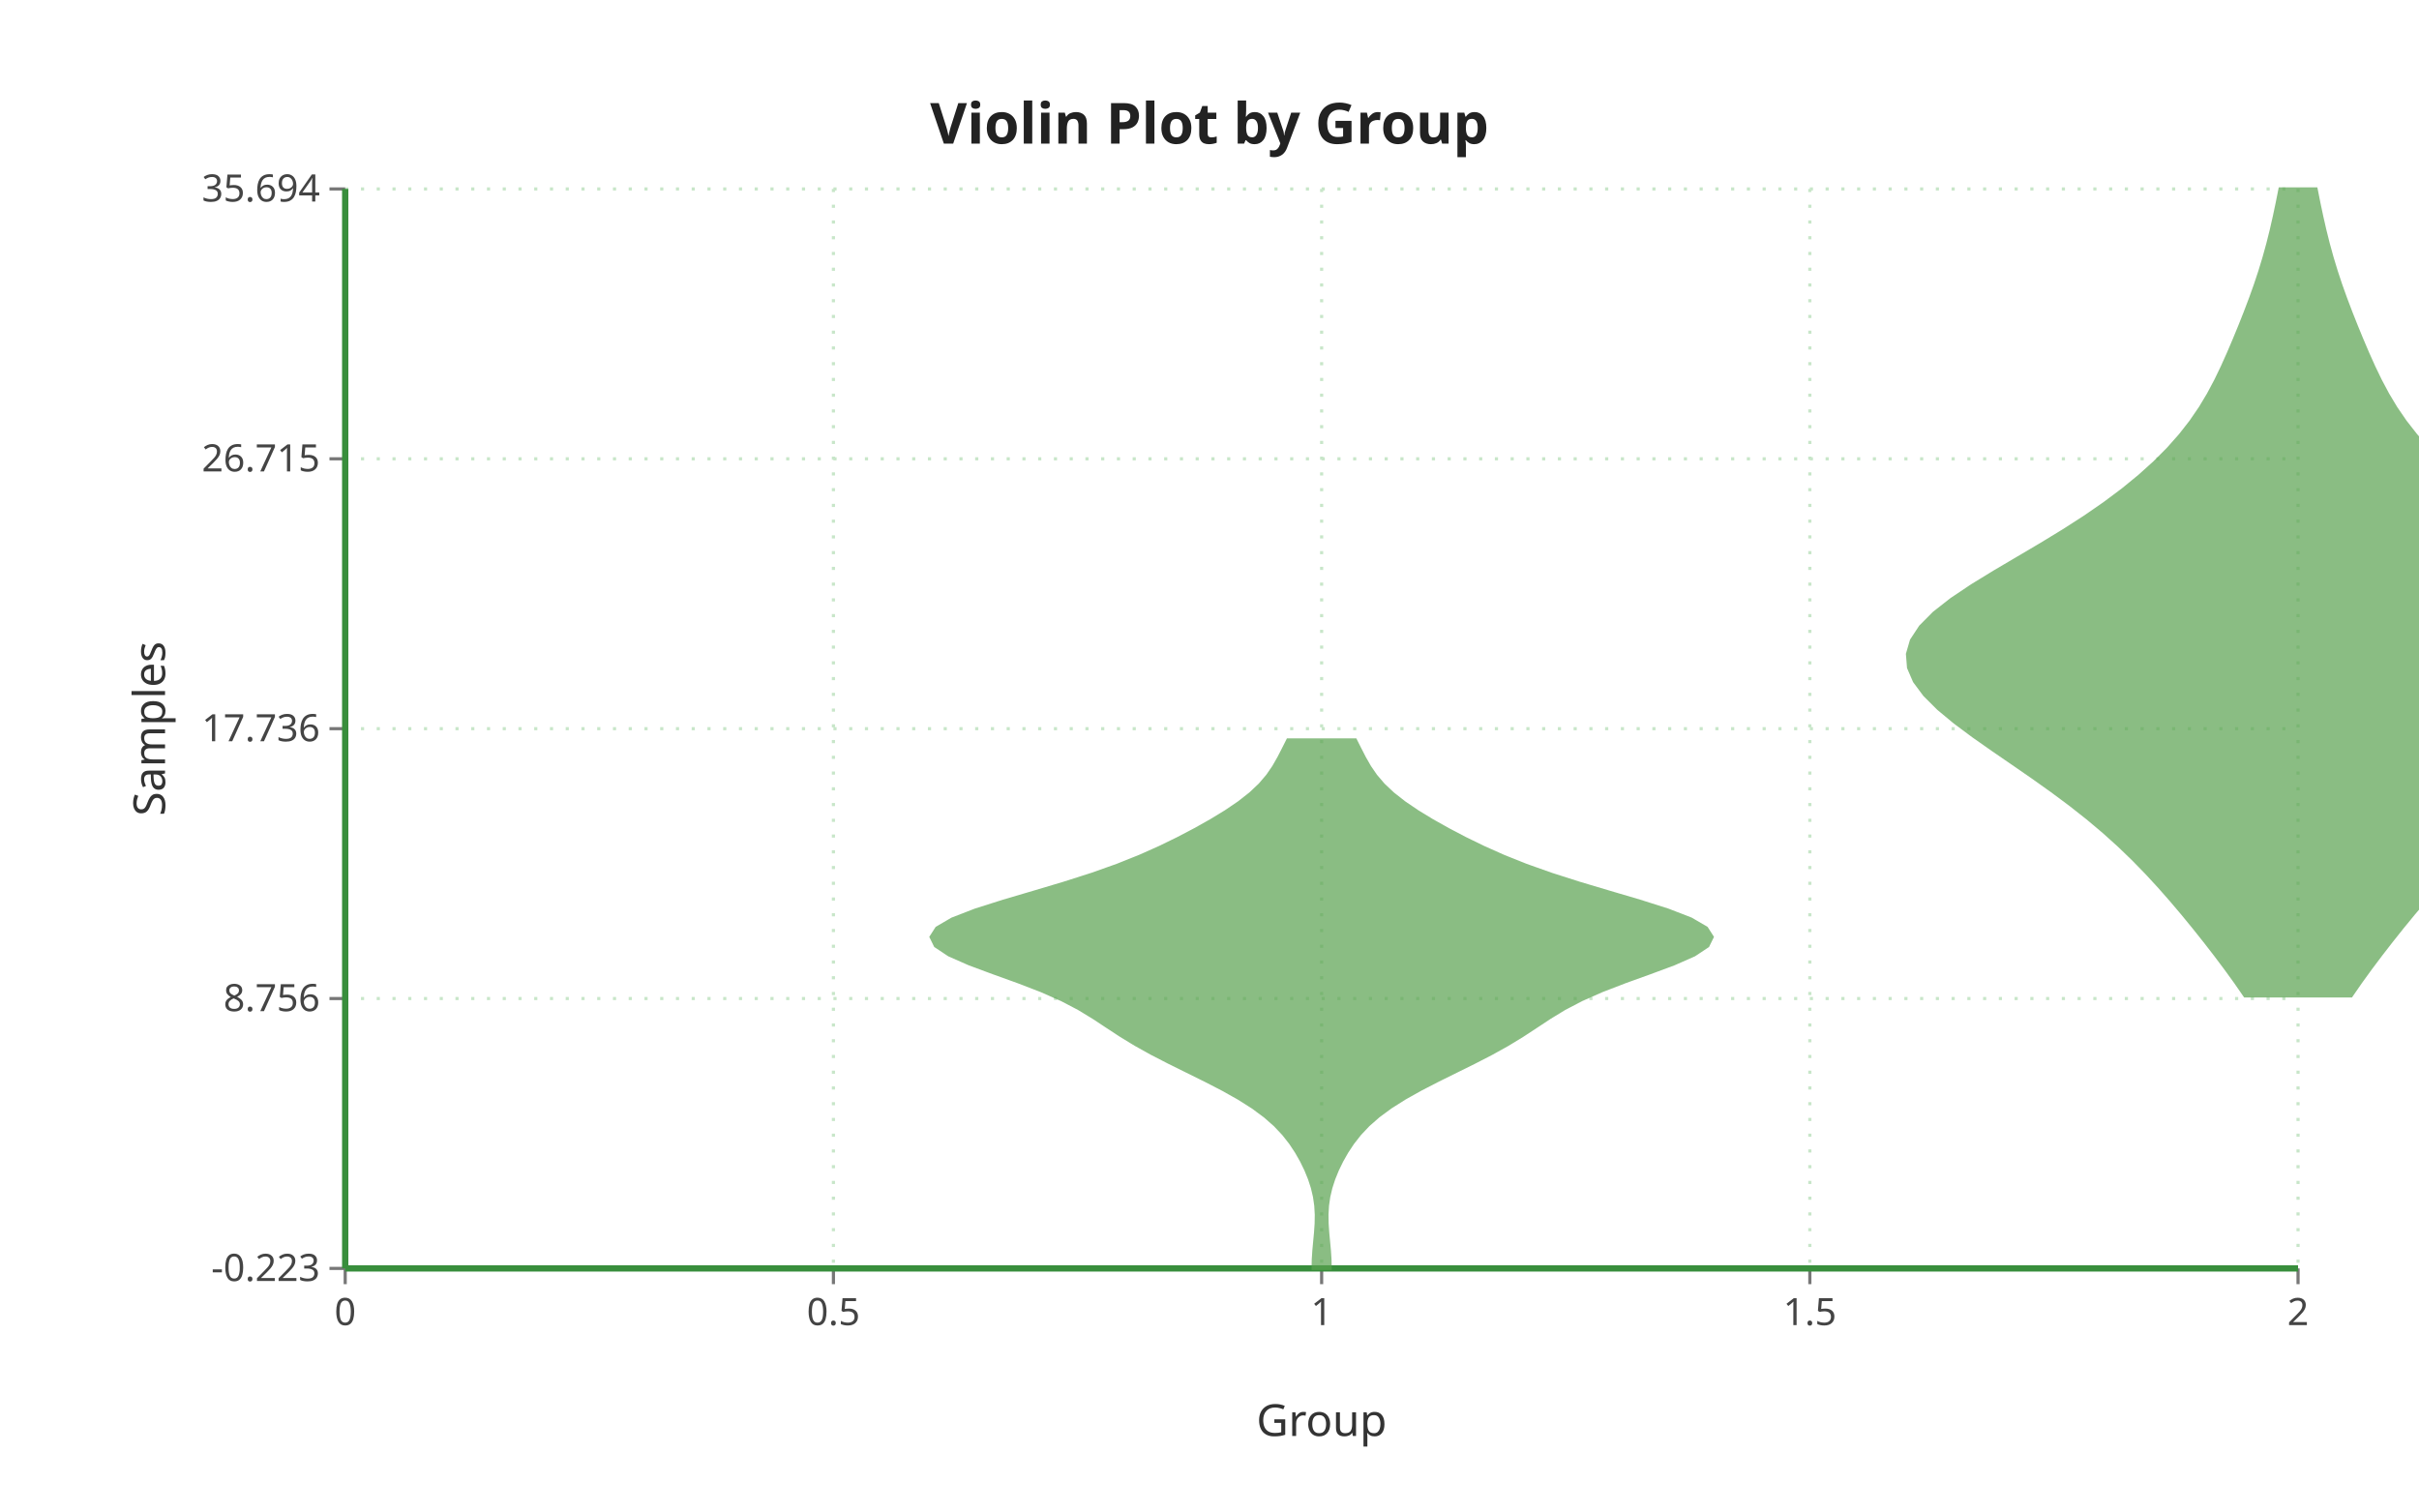
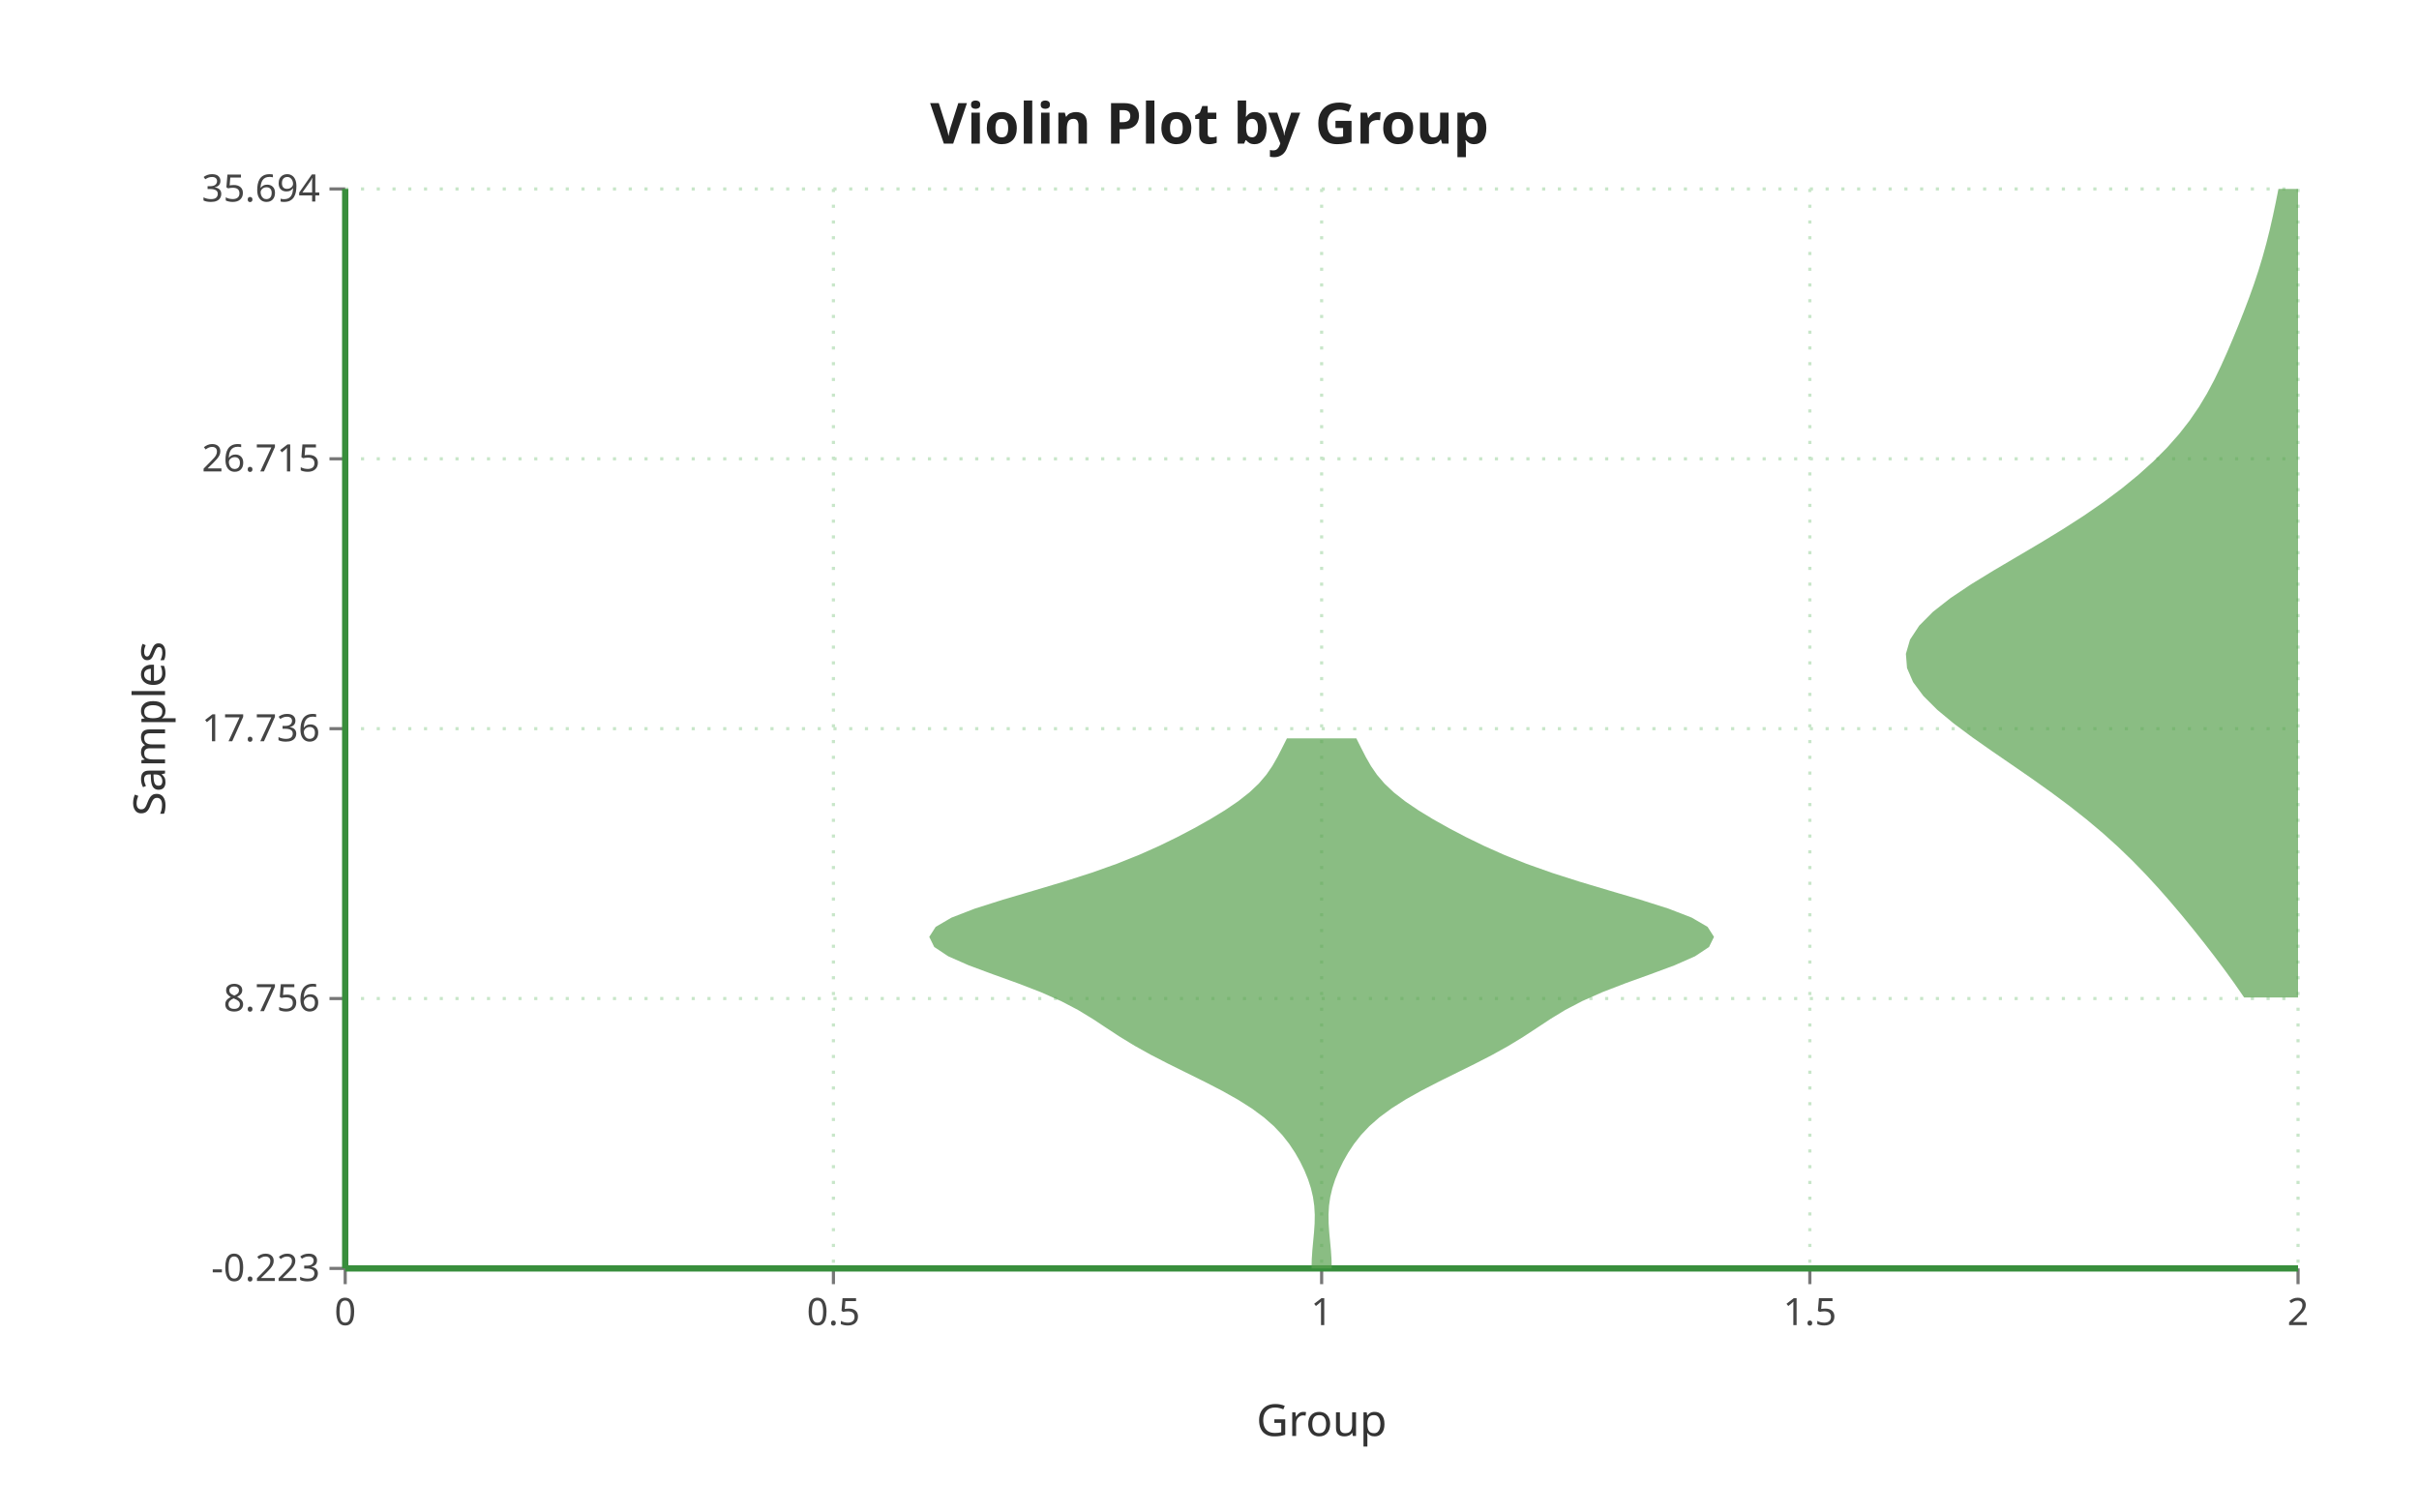
<svg xmlns="http://www.w3.org/2000/svg" width="768.0" height="480.0" style="font-family: sans-serif;">
  <text x="384.0" y="45.6" text-anchor="middle" font-size="18" font-weight="bold" fill="#222">Violin Plot by Group</text>
  <g class="grid">
    <line x1="109.6" y1="60.0" x2="109.6" y2="402.8" stroke="#c8e6c9" stroke-width="1" stroke-dasharray="1 4" />
    <line x1="264.6" y1="60.0" x2="264.6" y2="402.8" stroke="#c8e6c9" stroke-width="1" stroke-dasharray="1 4" />
    <line x1="419.6" y1="60.0" x2="419.6" y2="402.8" stroke="#c8e6c9" stroke-width="1" stroke-dasharray="1 4" />
    <line x1="574.6" y1="60.0" x2="574.6" y2="402.8" stroke="#c8e6c9" stroke-width="1" stroke-dasharray="1 4" />
    <line x1="729.6" y1="60.0" x2="729.6" y2="402.8" stroke="#c8e6c9" stroke-width="1" stroke-dasharray="1 4" />
    <line x1="109.6" y1="402.8" x2="729.6" y2="402.8" stroke="#c8e6c9" stroke-width="1" stroke-dasharray="1 4" />
    <line x1="109.6" y1="317.1" x2="729.6" y2="317.1" stroke="#c8e6c9" stroke-width="1" stroke-dasharray="1 4" />
    <line x1="109.6" y1="231.4" x2="729.6" y2="231.4" stroke="#c8e6c9" stroke-width="1" stroke-dasharray="1 4" />
    <line x1="109.6" y1="145.7" x2="729.6" y2="145.7" stroke="#c8e6c9" stroke-width="1" stroke-dasharray="1 4" />
    <line x1="109.6" y1="60.0" x2="729.6" y2="60.0" stroke="#c8e6c9" stroke-width="1" stroke-dasharray="1 4" />
  </g>
  <g class="axes">
    <line x1="109.6" y1="402.8" x2="109.6" y2="407.8" stroke="#777" stroke-width="1" />
    <text x="109.6" y="420.8" text-anchor="middle" font-size="12" fill="#444">0</text>
    <line x1="264.6" y1="402.8" x2="264.6" y2="407.8" stroke="#777" stroke-width="1" />
    <text x="264.6" y="420.8" text-anchor="middle" font-size="12" fill="#444">0.5</text>
    <line x1="419.6" y1="402.8" x2="419.6" y2="407.8" stroke="#777" stroke-width="1" />
    <text x="419.6" y="420.8" text-anchor="middle" font-size="12" fill="#444">1</text>
    <line x1="574.6" y1="402.8" x2="574.6" y2="407.8" stroke="#777" stroke-width="1" />
    <text x="574.6" y="420.8" text-anchor="middle" font-size="12" fill="#444">1.5</text>
    <line x1="729.6" y1="402.8" x2="729.6" y2="407.8" stroke="#777" stroke-width="1" />
    <text x="729.6" y="420.8" text-anchor="middle" font-size="12" fill="#444">2</text>
    <text x="419.6" y="456.0" text-anchor="middle" font-size="14" fill="#333">Group</text>
    <line x1="109.6" y1="402.8" x2="104.6" y2="402.8" stroke="#777" stroke-width="1" />
    <text x="101.6" y="406.8" text-anchor="end" font-size="12" fill="#444">-0.223</text>
    <line x1="109.6" y1="317.1" x2="104.6" y2="317.1" stroke="#777" stroke-width="1" />
    <text x="101.6" y="321.1" text-anchor="end" font-size="12" fill="#444">8.756</text>
    <line x1="109.6" y1="231.4" x2="104.6" y2="231.4" stroke="#777" stroke-width="1" />
    <text x="101.6" y="235.4" text-anchor="end" font-size="12" fill="#444">17.736</text>
    <line x1="109.6" y1="145.7" x2="104.6" y2="145.7" stroke="#777" stroke-width="1" />
    <text x="101.6" y="149.7" text-anchor="end" font-size="12" fill="#444">26.715</text>
    <line x1="109.6" y1="60.0" x2="104.6" y2="60.0" stroke="#777" stroke-width="1" />
    <text x="101.6" y="64.0" text-anchor="end" font-size="12" fill="#444">35.694</text>
    <text x="52.4" y="231.4" transform="rotate(-90,52.4,231.4)" text-anchor="middle" font-size="14" fill="#333">Samples</text>
  </g>
  <g class="axis-spines">
    <line x1="109.6" y1="402.8" x2="729.6" y2="402.8" stroke="#388e3c" stroke-width="2.0" />
    <line x1="109.6" y1="60.0" x2="109.6" y2="402.8" stroke="#388e3c" stroke-width="2.0" />
  </g>
-   <g class="series-0">
+   <defs>
+     <clipPath id="plot-clip">
+       <rect x="109.6" y="60.0" width="620" height="342.8" />
+     </clipPath>
+   </defs>
+   <g class="series-0" clip-path="url(#plot-clip)">
    <path d="M 422.3 402.8 L 422.239 399.955 L 422.052 397.111 L 421.789 394.266 L 421.521 391.421 L 421.327 388.577 L 421.281 385.732 L 421.443 382.888 L 421.85 380.043 L 422.517 377.198 L 423.44 374.354 L 424.599 371.509 L 425.983 368.664 L 427.596 365.82 L 429.479 362.975 L 431.71 360.13 L 434.39 357.286 L 437.622 354.441 L 441.476 351.596 L 445.969 348.752 L 451.04 345.907 L 456.554 343.063 L 462.306 340.218 L 468.058 337.373 L 473.575 334.529 L 478.688 331.684 L 483.353 328.839 L 487.693 325.995 L 492 323.15 L 496.674 320.305 L 502.107 317.461 L 508.537 314.616 L 515.91 311.771 L 523.803 308.927 L 531.46 306.082 L 537.914 303.238 L 542.204 300.393 L 543.6 297.548 L 541.778 294.704 L 536.899 291.859 L 529.549 289.014 L 520.589 286.17 L 510.943 283.325 L 501.405 280.48 L 492.513 277.636 L 484.51 274.791 L 477.393 271.946 L 471.012 269.102 L 465.181 266.257 L 459.76 263.413 L 454.698 260.568 L 450.03 257.723 L 445.841 254.879 L 442.218 252.034 L 439.205 249.189 L 436.774 246.345 L 434.821 243.5 L 433.196 240.655 L 431.735 237.811 L 430.302 234.966 L 408.898 234.966 L 407.465 237.811 L 406.004 240.655 L 404.379 243.5 L 402.426 246.345 L 399.995 249.189 L 396.982 252.034 L 393.359 254.879 L 389.17 257.723 L 384.502 260.568 L 379.44 263.413 L 374.019 266.257 L 368.188 269.102 L 361.807 271.946 L 354.69 274.791 L 346.687 277.636 L 337.795 280.48 L 328.257 283.325 L 318.611 286.17 L 309.651 289.014 L 302.301 291.859 L 297.422 294.704 L 295.6 297.548 L 296.996 300.393 L 301.286 303.238 L 307.74 306.082 L 315.397 308.927 L 323.29 311.771 L 330.663 314.616 L 337.093 317.461 L 342.526 320.305 L 347.2 323.15 L 351.507 325.995 L 355.847 328.839 L 360.512 331.684 L 365.625 334.529 L 371.142 337.373 L 376.894 340.218 L 382.646 343.063 L 388.16 345.907 L 393.231 348.752 L 397.724 351.596 L 401.578 354.441 L 404.81 357.286 L 407.49 360.13 L 409.721 362.975 L 411.604 365.82 L 413.217 368.664 L 414.601 371.509 L 415.76 374.354 L 416.683 377.198 L 417.35 380.043 L 417.757 382.888 L 417.919 385.732 L 417.873 388.577 L 417.679 391.421 L 417.411 394.266 L 417.148 397.111 L 416.961 399.955 L 416.9 402.8 Z" stroke="#59a14f" fill="#59a14f" stroke-width="1" opacity="0.7" />
    <path d="M 746.448 316.27 L 749.45 311.926 L 752.595 307.583 L 755.856 303.239 L 759.219 298.896 L 762.677 294.552 L 766.236 290.208 L 769.914 285.865 L 773.736 281.521 L 777.741 277.178 L 781.974 272.834 L 786.481 268.491 L 791.304 264.147 L 796.469 259.804 L 801.981 255.46 L 807.82 251.116 L 813.927 246.773 L 820.21 242.429 L 826.535 238.086 L 832.722 233.742 L 838.556 229.399 L 843.788 225.055 L 848.15 220.712 L 851.382 216.368 L 853.255 212.024 L 853.6 207.681 L 852.334 203.337 L 849.48 198.994 L 845.165 194.65 L 839.616 190.307 L 833.13 185.963 L 826.041 181.62 L 818.674 177.276 L 811.316 172.932 L 804.186 168.589 L 797.431 164.245 L 791.132 159.902 L 785.323 155.558 L 780.01 151.215 L 775.191 146.871 L 770.86 142.528 L 767.008 138.184 L 763.616 133.84 L 760.646 129.497 L 758.042 125.153 L 755.732 120.81 L 753.638 116.466 L 751.691 112.123 L 749.84 107.779 L 748.055 103.436 L 746.333 99.092 L 744.685 94.748 L 743.131 90.405 L 741.69 86.061 L 740.372 81.718 L 739.176 77.374 L 738.091 73.031 L 737.1 68.687 L 736.182 64.344 L 735.319 60 L 723.881 60 L 723.018 64.344 L 722.1 68.687 L 721.109 73.031 L 720.024 77.374 L 718.828 81.718 L 717.51 86.061 L 716.069 90.405 L 714.515 94.748 L 712.867 99.092 L 711.145 103.436 L 709.36 107.779 L 707.509 112.123 L 705.562 116.466 L 703.468 120.81 L 701.158 125.153 L 698.554 129.497 L 695.584 133.84 L 692.192 138.184 L 688.34 142.528 L 684.009 146.871 L 679.19 151.215 L 673.877 155.558 L 668.068 159.902 L 661.769 164.245 L 655.014 168.589 L 647.884 172.932 L 640.526 177.276 L 633.159 181.62 L 626.07 185.963 L 619.584 190.307 L 614.035 194.65 L 609.72 198.994 L 606.866 203.337 L 605.6 207.681 L 605.945 212.024 L 607.818 216.368 L 611.05 220.712 L 615.412 225.055 L 620.644 229.399 L 626.478 233.742 L 632.665 238.086 L 638.99 242.429 L 645.273 246.773 L 651.38 251.116 L 657.219 255.46 L 662.731 259.804 L 667.896 264.147 L 672.719 268.491 L 677.226 272.834 L 681.459 277.178 L 685.464 281.521 L 689.286 285.865 L 692.964 290.208 L 696.523 294.552 L 699.981 298.896 L 703.344 303.239 L 706.605 307.583 L 709.75 311.926 L 712.752 316.27 Z" stroke="#59a14f" fill="#59a14f" stroke-width="1" opacity="0.7" />
  </g>
</svg>
